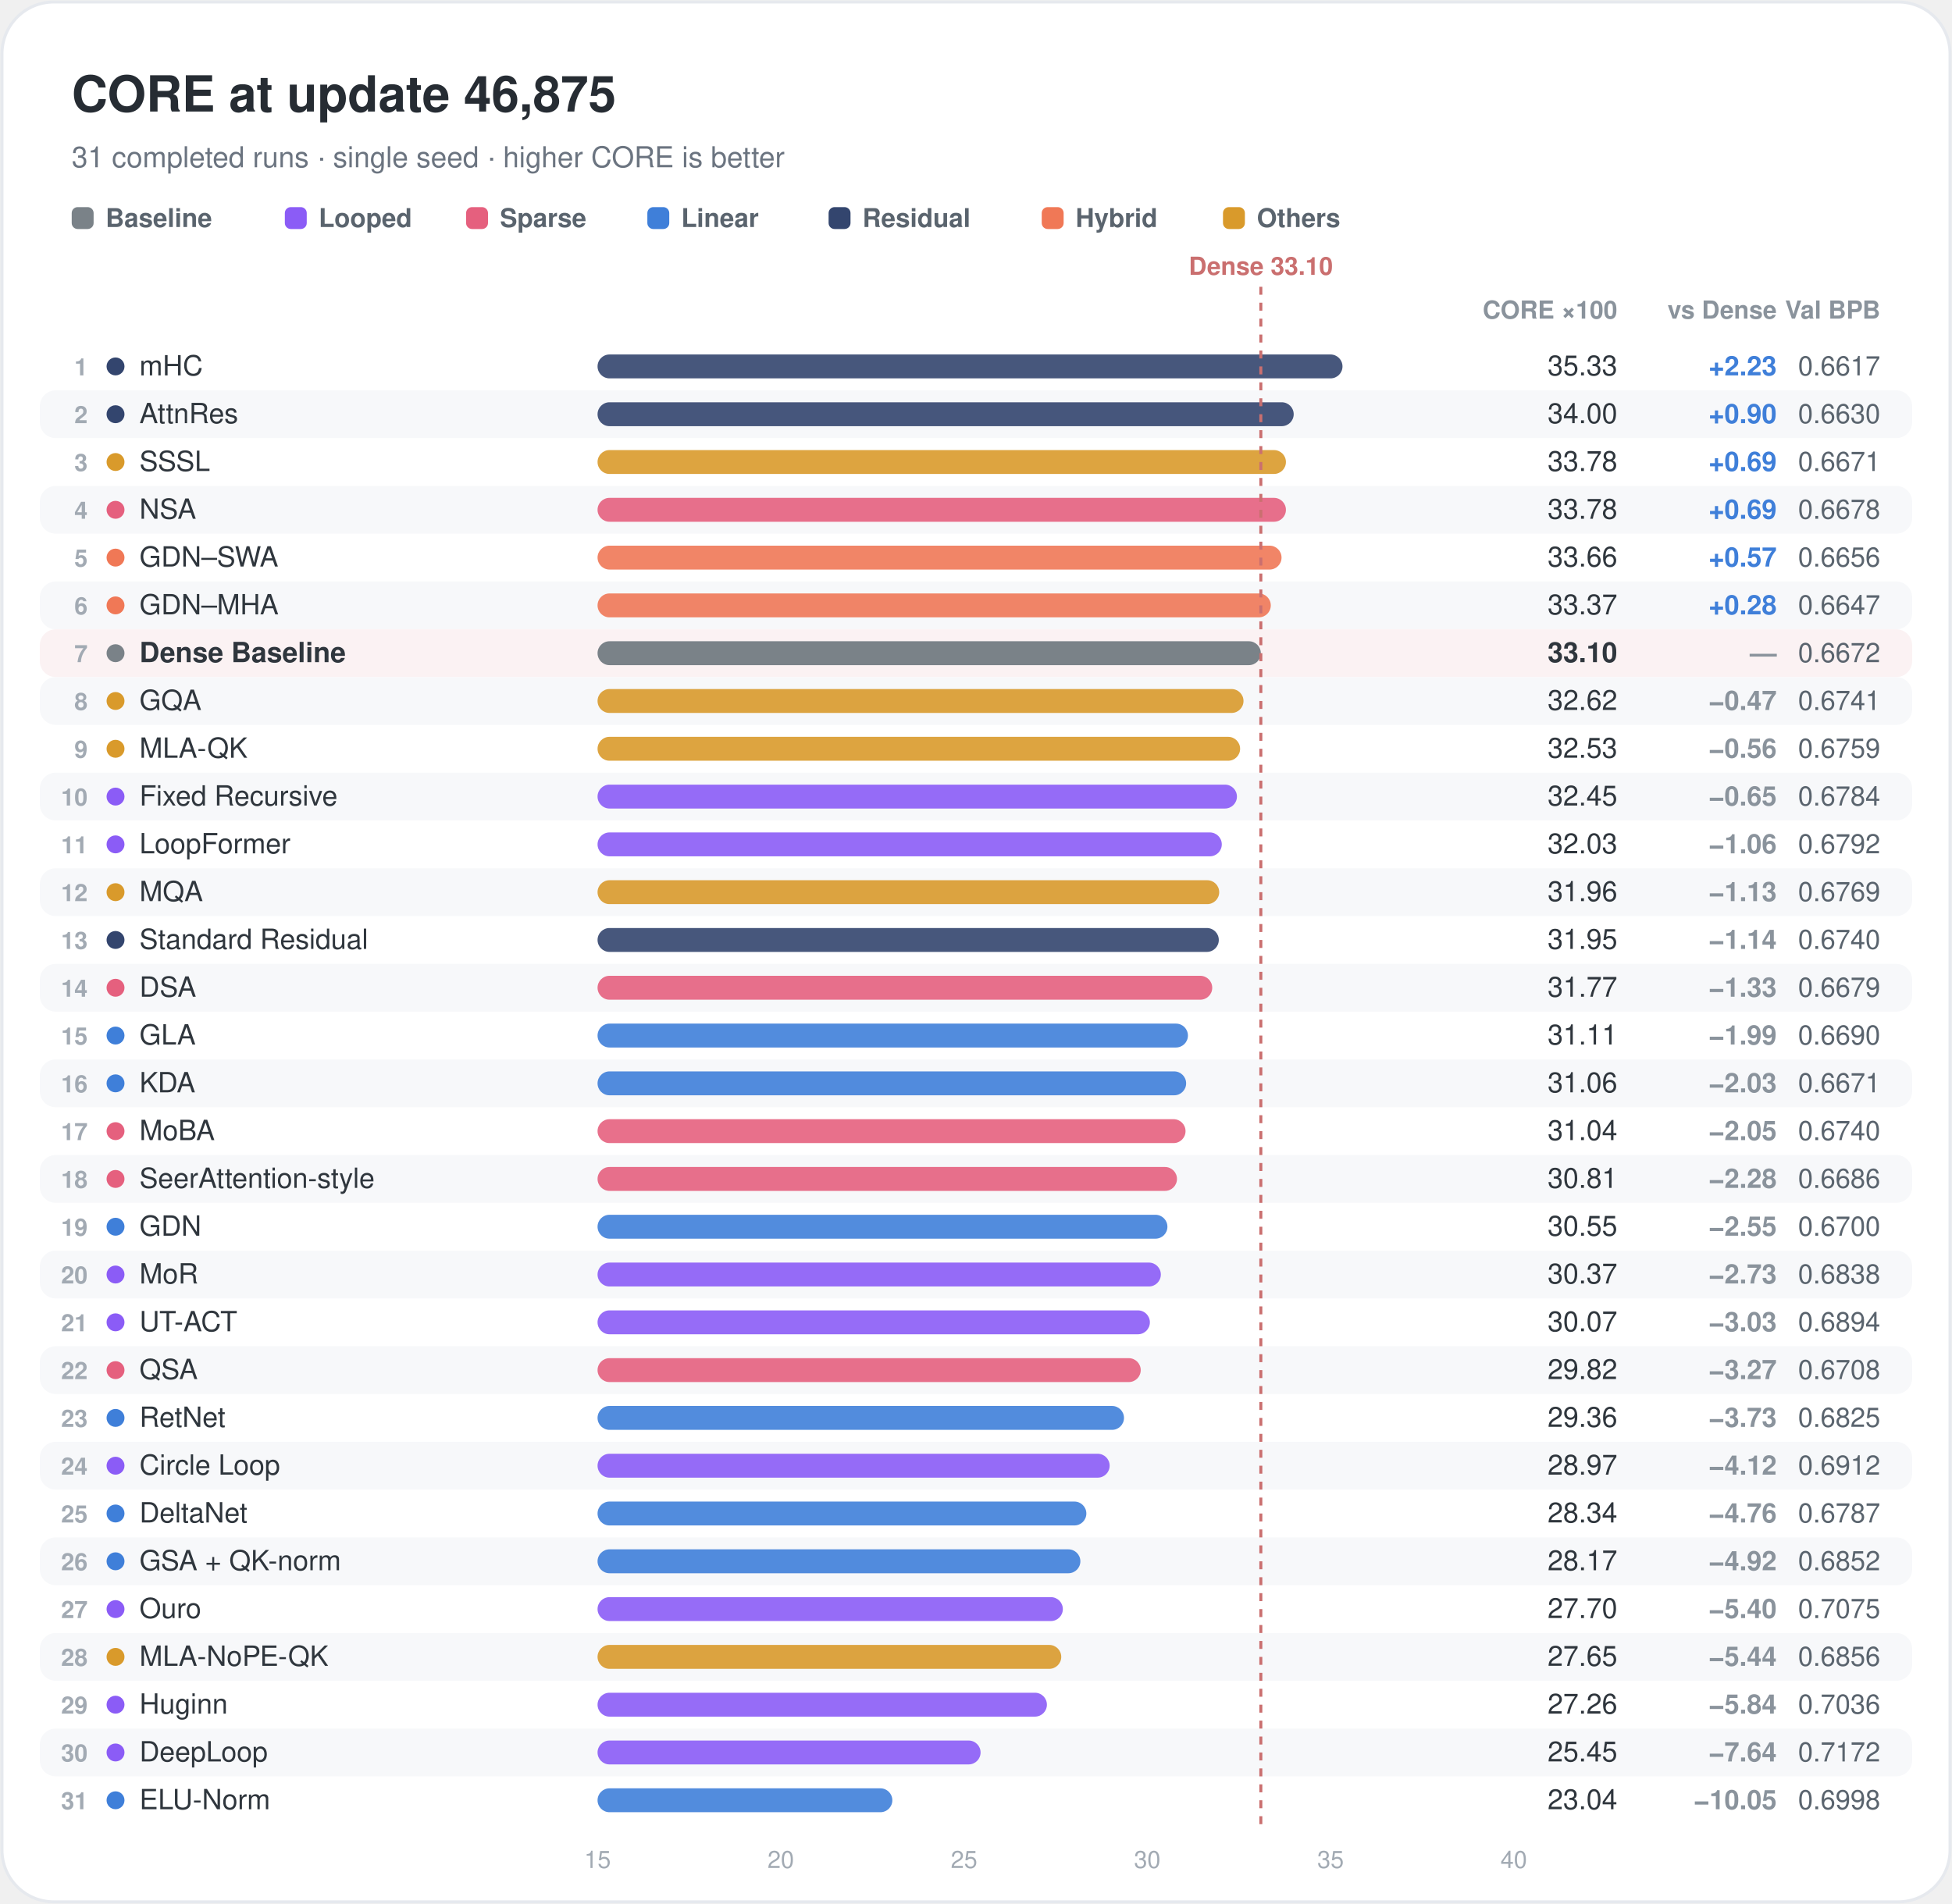
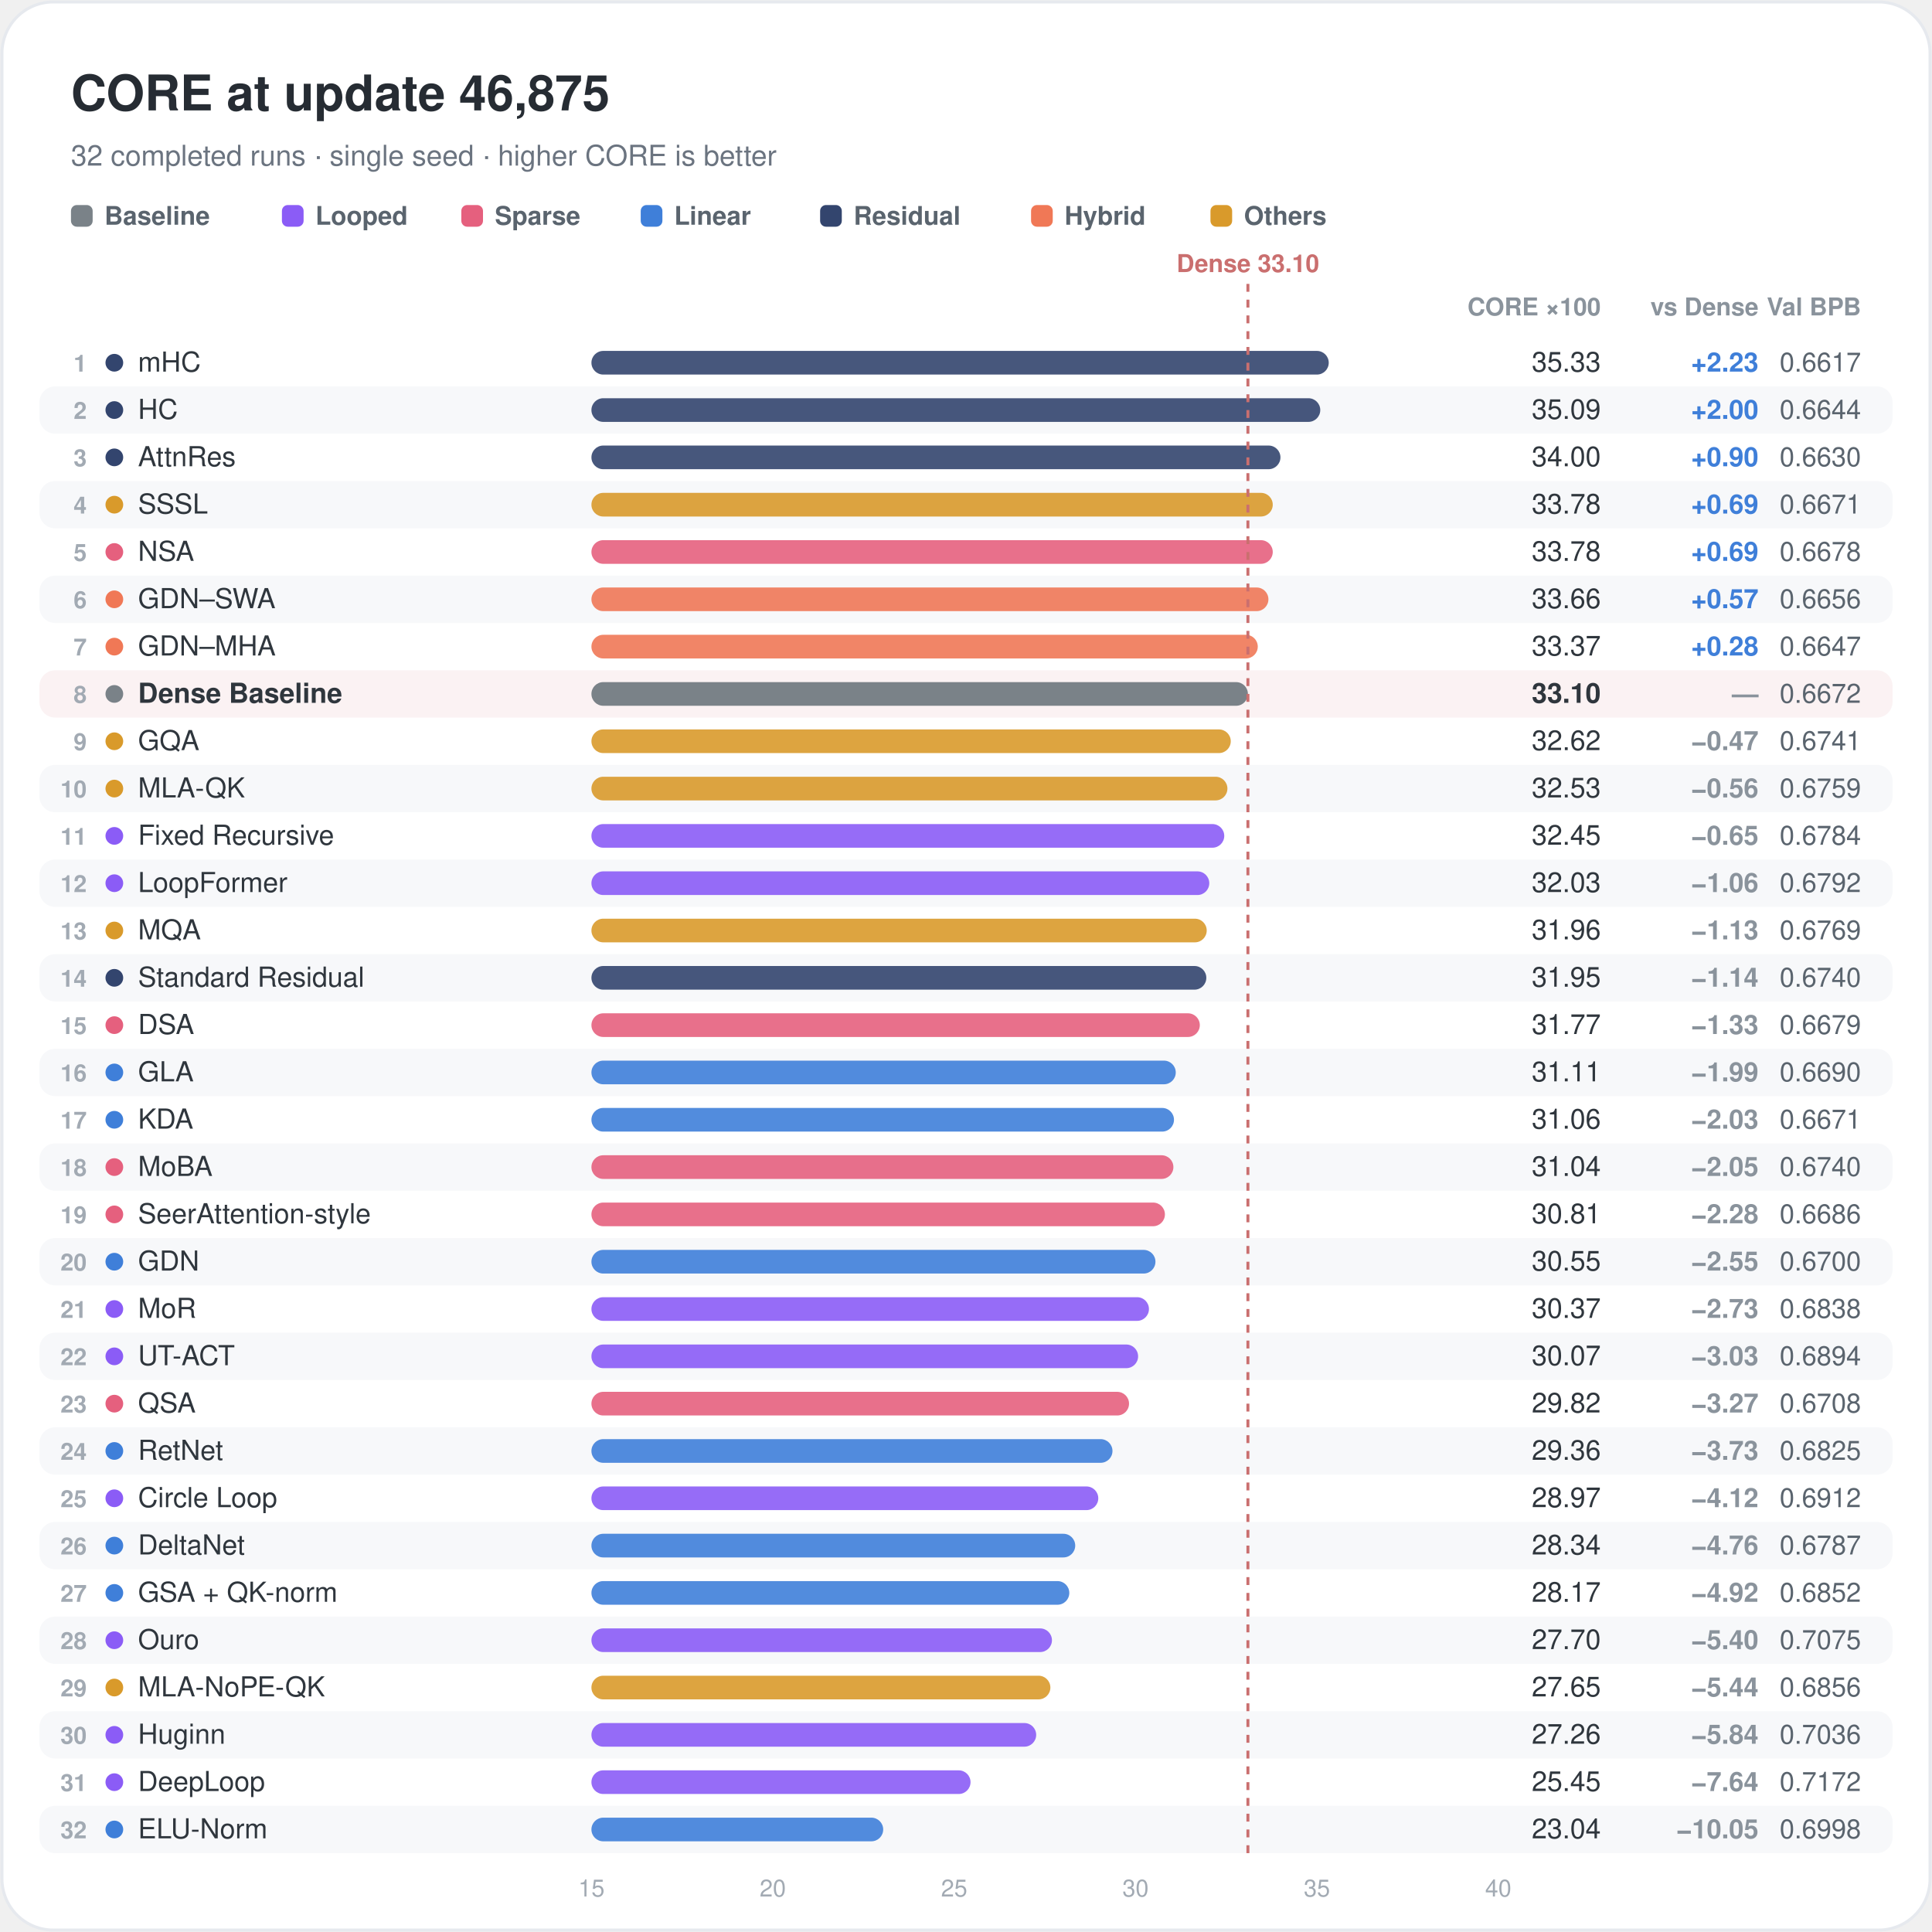
- <svg xmlns="http://www.w3.org/2000/svg" width="980" height="956" viewBox="0 0 980 956" font-family="'Avenir Next','Segoe UI',-apple-system,Helvetica,Arial,'PingFang SC','Microsoft YaHei',sans-serif">
-   <rect x="1" y="1" width="978" height="954" rx="26" fill="#FFFFFF" stroke="#E6E9EE" stroke-width="1.5" />
+ <svg xmlns="http://www.w3.org/2000/svg" width="980" height="980" viewBox="0 0 980 980" font-family="'Avenir Next','Segoe UI',-apple-system,Helvetica,Arial,'PingFang SC','Microsoft YaHei',sans-serif">
+   <rect x="1" y="1" width="978" height="978" rx="26" fill="#FFFFFF" stroke="#E6E9EE" stroke-width="1.5" />
  <text x="36" y="56" font-size="25" font-weight="700" fill="#262C33">CORE at update 46,875</text>
-   <text x="36" y="84" font-size="14.5" fill="#6B7480">31 completed runs · single seed · higher CORE is better</text>
+   <text x="36" y="84" font-size="14.5" fill="#6B7480">32 completed runs · single seed · higher CORE is better</text>
  <rect x="36" y="104" width="11" height="11" rx="3" fill="#7A8288" />
  <text x="53" y="114" font-size="13" font-weight="600" fill="#5A646E">Baseline</text>
  <rect x="143" y="104" width="11" height="11" rx="3" fill="#8B5CF6" />
  <text x="160" y="114" font-size="13" font-weight="600" fill="#5A646E">Looped</text>
  <rect x="234" y="104" width="11" height="11" rx="3" fill="#E5607E" />
  <text x="251" y="114" font-size="13" font-weight="600" fill="#5A646E">Sparse</text>
  <rect x="325" y="104" width="11" height="11" rx="3" fill="#3F7FD9" />
  <text x="342" y="114" font-size="13" font-weight="600" fill="#5A646E">Linear</text>
  <rect x="416" y="104" width="11" height="11" rx="3" fill="#33456E" />
  <text x="433" y="114" font-size="13" font-weight="600" fill="#5A646E">Residual</text>
  <rect x="523" y="104" width="11" height="11" rx="3" fill="#F07856" />
  <text x="540" y="114" font-size="13" font-weight="600" fill="#5A646E">Hybrid</text>
  <rect x="614" y="104" width="11" height="11" rx="3" fill="#D99A2B" />
  <text x="631" y="114" font-size="13" font-weight="600" fill="#5A646E">Others</text>
  <text x="812" y="160" font-size="12.5" font-weight="700" fill="#8A939C" text-anchor="end">CORE ×100</text>
  <text x="892" y="160" font-size="12.5" font-weight="700" fill="#8A939C" text-anchor="end">vs Dense</text>
  <text x="944" y="160" font-size="12.5" font-weight="700" fill="#8A939C" text-anchor="end">Val BPB</text>
  <text x="44" y="188.5" font-size="12" font-weight="600" fill="#A2AAB3" text-anchor="end">1</text>
  <circle cx="58" cy="184" r="4.5" fill="#33456E" />
  <text x="70" y="188.5" font-size="14" font-weight="500" fill="#2F363D">mHC</text>
  <rect x="300" y="178" width="374.0" height="12" rx="6" fill="#33456E" opacity="0.9" />
  <text x="812" y="188.5" font-size="14" font-weight="500" fill="#2F363D" text-anchor="end">35.33</text>
  <text x="892" y="188.5" font-size="13.5" font-weight="700" fill="#3F7FD9" text-anchor="end">+2.23</text>
  <text x="944" y="188.5" font-size="13.5" fill="#5A646E" text-anchor="end">0.6617</text>
  <rect x="20" y="196" width="940" height="24" rx="8" fill="#F7F8FA" />
  <text x="44" y="212.5" font-size="12" font-weight="600" fill="#A2AAB3" text-anchor="end">2</text>
  <circle cx="58" cy="208" r="4.5" fill="#33456E" />
-   <text x="70" y="212.5" font-size="14" font-weight="500" fill="#2F363D">AttnRes</text>
-   <rect x="300" y="202" width="349.5" height="12" rx="6" fill="#33456E" opacity="0.9" />
-   <text x="812" y="212.5" font-size="14" font-weight="500" fill="#2F363D" text-anchor="end">34.00</text>
-   <text x="892" y="212.5" font-size="13.5" font-weight="700" fill="#3F7FD9" text-anchor="end">+0.90</text>
-   <text x="944" y="212.5" font-size="13.5" fill="#5A646E" text-anchor="end">0.6630</text>
+   <text x="70" y="212.5" font-size="14" font-weight="500" fill="#2F363D">HC</text>
+   <rect x="300" y="202" width="369.7" height="12" rx="6" fill="#33456E" opacity="0.9" />
+   <text x="812" y="212.5" font-size="14" font-weight="500" fill="#2F363D" text-anchor="end">35.09</text>
+   <text x="892" y="212.5" font-size="13.5" font-weight="700" fill="#3F7FD9" text-anchor="end">+2.00</text>
+   <text x="944" y="212.5" font-size="13.5" fill="#5A646E" text-anchor="end">0.6644</text>
  <text x="44" y="236.5" font-size="12" font-weight="600" fill="#A2AAB3" text-anchor="end">3</text>
-   <circle cx="58" cy="232" r="4.5" fill="#D99A2B" />
-   <text x="70" y="236.5" font-size="14" font-weight="500" fill="#2F363D">SSSL</text>
-   <rect x="300" y="226" width="345.6" height="12" rx="6" fill="#D99A2B" opacity="0.9" />
-   <text x="812" y="236.5" font-size="14" font-weight="500" fill="#2F363D" text-anchor="end">33.78</text>
-   <text x="892" y="236.5" font-size="13.5" font-weight="700" fill="#3F7FD9" text-anchor="end">+0.69</text>
-   <text x="944" y="236.5" font-size="13.5" fill="#5A646E" text-anchor="end">0.6671</text>
+   <circle cx="58" cy="232" r="4.5" fill="#33456E" />
+   <text x="70" y="236.5" font-size="14" font-weight="500" fill="#2F363D">AttnRes</text>
+   <rect x="300" y="226" width="349.5" height="12" rx="6" fill="#33456E" opacity="0.9" />
+   <text x="812" y="236.5" font-size="14" font-weight="500" fill="#2F363D" text-anchor="end">34.00</text>
+   <text x="892" y="236.5" font-size="13.5" font-weight="700" fill="#3F7FD9" text-anchor="end">+0.90</text>
+   <text x="944" y="236.5" font-size="13.5" fill="#5A646E" text-anchor="end">0.6630</text>
  <rect x="20" y="244" width="940" height="24" rx="8" fill="#F7F8FA" />
  <text x="44" y="260.5" font-size="12" font-weight="600" fill="#A2AAB3" text-anchor="end">4</text>
-   <circle cx="58" cy="256" r="4.5" fill="#E5607E" />
-   <text x="70" y="260.5" font-size="14" font-weight="500" fill="#2F363D">NSA</text>
-   <rect x="300" y="250" width="345.6" height="12" rx="6" fill="#E5607E" opacity="0.9" />
+   <circle cx="58" cy="256" r="4.5" fill="#D99A2B" />
+   <text x="70" y="260.5" font-size="14" font-weight="500" fill="#2F363D">SSSL</text>
+   <rect x="300" y="250" width="345.6" height="12" rx="6" fill="#D99A2B" opacity="0.9" />
  <text x="812" y="260.5" font-size="14" font-weight="500" fill="#2F363D" text-anchor="end">33.78</text>
  <text x="892" y="260.5" font-size="13.5" font-weight="700" fill="#3F7FD9" text-anchor="end">+0.69</text>
-   <text x="944" y="260.5" font-size="13.5" fill="#5A646E" text-anchor="end">0.6678</text>
+   <text x="944" y="260.5" font-size="13.5" fill="#5A646E" text-anchor="end">0.6671</text>
  <text x="44" y="284.5" font-size="12" font-weight="600" fill="#A2AAB3" text-anchor="end">5</text>
-   <circle cx="58" cy="280" r="4.5" fill="#F07856" />
-   <text x="70" y="284.5" font-size="14" font-weight="500" fill="#2F363D">GDN–SWA</text>
-   <rect x="300" y="274" width="343.4" height="12" rx="6" fill="#F07856" opacity="0.9" />
-   <text x="812" y="284.5" font-size="14" font-weight="500" fill="#2F363D" text-anchor="end">33.66</text>
-   <text x="892" y="284.5" font-size="13.5" font-weight="700" fill="#3F7FD9" text-anchor="end">+0.57</text>
-   <text x="944" y="284.5" font-size="13.5" fill="#5A646E" text-anchor="end">0.6656</text>
+   <circle cx="58" cy="280" r="4.5" fill="#E5607E" />
+   <text x="70" y="284.5" font-size="14" font-weight="500" fill="#2F363D">NSA</text>
+   <rect x="300" y="274" width="345.6" height="12" rx="6" fill="#E5607E" opacity="0.9" />
+   <text x="812" y="284.5" font-size="14" font-weight="500" fill="#2F363D" text-anchor="end">33.78</text>
+   <text x="892" y="284.5" font-size="13.5" font-weight="700" fill="#3F7FD9" text-anchor="end">+0.69</text>
+   <text x="944" y="284.5" font-size="13.5" fill="#5A646E" text-anchor="end">0.6678</text>
  <rect x="20" y="292" width="940" height="24" rx="8" fill="#F7F8FA" />
  <text x="44" y="308.5" font-size="12" font-weight="600" fill="#A2AAB3" text-anchor="end">6</text>
  <circle cx="58" cy="304" r="4.5" fill="#F07856" />
-   <text x="70" y="308.5" font-size="14" font-weight="500" fill="#2F363D">GDN–MHA</text>
-   <rect x="300" y="298" width="338.0" height="12" rx="6" fill="#F07856" opacity="0.9" />
-   <text x="812" y="308.5" font-size="14" font-weight="500" fill="#2F363D" text-anchor="end">33.37</text>
-   <text x="892" y="308.5" font-size="13.5" font-weight="700" fill="#3F7FD9" text-anchor="end">+0.28</text>
-   <text x="944" y="308.5" font-size="13.5" fill="#5A646E" text-anchor="end">0.6647</text>
-   <rect x="20" y="316" width="940" height="24" rx="8" fill="#FBF2F3" />
+   <text x="70" y="308.5" font-size="14" font-weight="500" fill="#2F363D">GDN–SWA</text>
+   <rect x="300" y="298" width="343.4" height="12" rx="6" fill="#F07856" opacity="0.9" />
+   <text x="812" y="308.5" font-size="14" font-weight="500" fill="#2F363D" text-anchor="end">33.66</text>
+   <text x="892" y="308.5" font-size="13.5" font-weight="700" fill="#3F7FD9" text-anchor="end">+0.57</text>
+   <text x="944" y="308.5" font-size="13.5" fill="#5A646E" text-anchor="end">0.6656</text>
  <text x="44" y="332.5" font-size="12" font-weight="600" fill="#A2AAB3" text-anchor="end">7</text>
-   <circle cx="58" cy="328" r="4.5" fill="#7A8288" />
-   <text x="70" y="332.5" font-size="14" font-weight="700" fill="#2F363D">Dense Baseline</text>
-   <rect x="300" y="322" width="333.0" height="12" rx="6" fill="#7A8288" opacity="1" />
-   <text x="812" y="332.5" font-size="14" font-weight="700" fill="#2F363D" text-anchor="end">33.10</text>
-   <text x="892" y="332.5" font-size="13.5" font-weight="700" fill="#8A939C" text-anchor="end">—</text>
-   <text x="944" y="332.5" font-size="13.5" fill="#5A646E" text-anchor="end">0.6672</text>
-   <rect x="20" y="340" width="940" height="24" rx="8" fill="#F7F8FA" />
+   <circle cx="58" cy="328" r="4.5" fill="#F07856" />
+   <text x="70" y="332.5" font-size="14" font-weight="500" fill="#2F363D">GDN–MHA</text>
+   <rect x="300" y="322" width="338.0" height="12" rx="6" fill="#F07856" opacity="0.9" />
+   <text x="812" y="332.5" font-size="14" font-weight="500" fill="#2F363D" text-anchor="end">33.37</text>
+   <text x="892" y="332.5" font-size="13.5" font-weight="700" fill="#3F7FD9" text-anchor="end">+0.28</text>
+   <text x="944" y="332.5" font-size="13.5" fill="#5A646E" text-anchor="end">0.6647</text>
+   <rect x="20" y="340" width="940" height="24" rx="8" fill="#FBF2F3" />
  <text x="44" y="356.5" font-size="12" font-weight="600" fill="#A2AAB3" text-anchor="end">8</text>
-   <circle cx="58" cy="352" r="4.5" fill="#D99A2B" />
-   <text x="70" y="356.5" font-size="14" font-weight="500" fill="#2F363D">GQA</text>
-   <rect x="300" y="346" width="324.3" height="12" rx="6" fill="#D99A2B" opacity="0.9" />
-   <text x="812" y="356.5" font-size="14" font-weight="500" fill="#2F363D" text-anchor="end">32.62</text>
-   <text x="892" y="356.5" font-size="13.5" font-weight="700" fill="#8A939C" text-anchor="end">−0.47</text>
-   <text x="944" y="356.5" font-size="13.5" fill="#5A646E" text-anchor="end">0.6741</text>
+   <circle cx="58" cy="352" r="4.5" fill="#7A8288" />
+   <text x="70" y="356.5" font-size="14" font-weight="700" fill="#2F363D">Dense Baseline</text>
+   <rect x="300" y="346" width="333.0" height="12" rx="6" fill="#7A8288" opacity="1" />
+   <text x="812" y="356.5" font-size="14" font-weight="700" fill="#2F363D" text-anchor="end">33.10</text>
+   <text x="892" y="356.5" font-size="13.5" font-weight="700" fill="#8A939C" text-anchor="end">—</text>
+   <text x="944" y="356.5" font-size="13.5" fill="#5A646E" text-anchor="end">0.6672</text>
  <text x="44" y="380.5" font-size="12" font-weight="600" fill="#A2AAB3" text-anchor="end">9</text>
  <circle cx="58" cy="376" r="4.5" fill="#D99A2B" />
-   <text x="70" y="380.5" font-size="14" font-weight="500" fill="#2F363D">MLA-QK</text>
-   <rect x="300" y="370" width="322.6" height="12" rx="6" fill="#D99A2B" opacity="0.9" />
-   <text x="812" y="380.5" font-size="14" font-weight="500" fill="#2F363D" text-anchor="end">32.53</text>
-   <text x="892" y="380.5" font-size="13.5" font-weight="700" fill="#8A939C" text-anchor="end">−0.56</text>
-   <text x="944" y="380.5" font-size="13.5" fill="#5A646E" text-anchor="end">0.6759</text>
+   <text x="70" y="380.5" font-size="14" font-weight="500" fill="#2F363D">GQA</text>
+   <rect x="300" y="370" width="324.3" height="12" rx="6" fill="#D99A2B" opacity="0.9" />
+   <text x="812" y="380.5" font-size="14" font-weight="500" fill="#2F363D" text-anchor="end">32.62</text>
+   <text x="892" y="380.5" font-size="13.5" font-weight="700" fill="#8A939C" text-anchor="end">−0.47</text>
+   <text x="944" y="380.5" font-size="13.5" fill="#5A646E" text-anchor="end">0.6741</text>
  <rect x="20" y="388" width="940" height="24" rx="8" fill="#F7F8FA" />
  <text x="44" y="404.5" font-size="12" font-weight="600" fill="#A2AAB3" text-anchor="end">10</text>
-   <circle cx="58" cy="400" r="4.5" fill="#8B5CF6" />
-   <text x="70" y="404.5" font-size="14" font-weight="500" fill="#2F363D">Fixed Recursive</text>
-   <rect x="300" y="394" width="321.0" height="12" rx="6" fill="#8B5CF6" opacity="0.9" />
-   <text x="812" y="404.5" font-size="14" font-weight="500" fill="#2F363D" text-anchor="end">32.45</text>
-   <text x="892" y="404.5" font-size="13.5" font-weight="700" fill="#8A939C" text-anchor="end">−0.65</text>
-   <text x="944" y="404.5" font-size="13.5" fill="#5A646E" text-anchor="end">0.6784</text>
+   <circle cx="58" cy="400" r="4.5" fill="#D99A2B" />
+   <text x="70" y="404.5" font-size="14" font-weight="500" fill="#2F363D">MLA-QK</text>
+   <rect x="300" y="394" width="322.6" height="12" rx="6" fill="#D99A2B" opacity="0.9" />
+   <text x="812" y="404.5" font-size="14" font-weight="500" fill="#2F363D" text-anchor="end">32.53</text>
+   <text x="892" y="404.5" font-size="13.5" font-weight="700" fill="#8A939C" text-anchor="end">−0.56</text>
+   <text x="944" y="404.5" font-size="13.5" fill="#5A646E" text-anchor="end">0.6759</text>
  <text x="44" y="428.5" font-size="12" font-weight="600" fill="#A2AAB3" text-anchor="end">11</text>
  <circle cx="58" cy="424" r="4.5" fill="#8B5CF6" />
-   <text x="70" y="428.5" font-size="14" font-weight="500" fill="#2F363D">LoopFormer</text>
-   <rect x="300" y="418" width="313.4" height="12" rx="6" fill="#8B5CF6" opacity="0.9" />
-   <text x="812" y="428.5" font-size="14" font-weight="500" fill="#2F363D" text-anchor="end">32.03</text>
-   <text x="892" y="428.5" font-size="13.5" font-weight="700" fill="#8A939C" text-anchor="end">−1.06</text>
-   <text x="944" y="428.5" font-size="13.5" fill="#5A646E" text-anchor="end">0.6792</text>
+   <text x="70" y="428.5" font-size="14" font-weight="500" fill="#2F363D">Fixed Recursive</text>
+   <rect x="300" y="418" width="321.0" height="12" rx="6" fill="#8B5CF6" opacity="0.9" />
+   <text x="812" y="428.5" font-size="14" font-weight="500" fill="#2F363D" text-anchor="end">32.45</text>
+   <text x="892" y="428.5" font-size="13.5" font-weight="700" fill="#8A939C" text-anchor="end">−0.65</text>
+   <text x="944" y="428.5" font-size="13.5" fill="#5A646E" text-anchor="end">0.6784</text>
  <rect x="20" y="436" width="940" height="24" rx="8" fill="#F7F8FA" />
  <text x="44" y="452.5" font-size="12" font-weight="600" fill="#A2AAB3" text-anchor="end">12</text>
-   <circle cx="58" cy="448" r="4.5" fill="#D99A2B" />
-   <text x="70" y="452.5" font-size="14" font-weight="500" fill="#2F363D">MQA</text>
-   <rect x="300" y="442" width="312.1" height="12" rx="6" fill="#D99A2B" opacity="0.9" />
-   <text x="812" y="452.5" font-size="14" font-weight="500" fill="#2F363D" text-anchor="end">31.96</text>
-   <text x="892" y="452.5" font-size="13.5" font-weight="700" fill="#8A939C" text-anchor="end">−1.13</text>
-   <text x="944" y="452.5" font-size="13.5" fill="#5A646E" text-anchor="end">0.6769</text>
+   <circle cx="58" cy="448" r="4.5" fill="#8B5CF6" />
+   <text x="70" y="452.5" font-size="14" font-weight="500" fill="#2F363D">LoopFormer</text>
+   <rect x="300" y="442" width="313.4" height="12" rx="6" fill="#8B5CF6" opacity="0.9" />
+   <text x="812" y="452.5" font-size="14" font-weight="500" fill="#2F363D" text-anchor="end">32.03</text>
+   <text x="892" y="452.5" font-size="13.5" font-weight="700" fill="#8A939C" text-anchor="end">−1.06</text>
+   <text x="944" y="452.5" font-size="13.5" fill="#5A646E" text-anchor="end">0.6792</text>
  <text x="44" y="476.5" font-size="12" font-weight="600" fill="#A2AAB3" text-anchor="end">13</text>
-   <circle cx="58" cy="472" r="4.5" fill="#33456E" />
-   <text x="70" y="476.5" font-size="14" font-weight="500" fill="#2F363D">Standard Residual</text>
-   <rect x="300" y="466" width="311.9" height="12" rx="6" fill="#33456E" opacity="0.9" />
-   <text x="812" y="476.5" font-size="14" font-weight="500" fill="#2F363D" text-anchor="end">31.95</text>
-   <text x="892" y="476.5" font-size="13.5" font-weight="700" fill="#8A939C" text-anchor="end">−1.14</text>
-   <text x="944" y="476.5" font-size="13.5" fill="#5A646E" text-anchor="end">0.6740</text>
+   <circle cx="58" cy="472" r="4.5" fill="#D99A2B" />
+   <text x="70" y="476.5" font-size="14" font-weight="500" fill="#2F363D">MQA</text>
+   <rect x="300" y="466" width="312.1" height="12" rx="6" fill="#D99A2B" opacity="0.9" />
+   <text x="812" y="476.5" font-size="14" font-weight="500" fill="#2F363D" text-anchor="end">31.96</text>
+   <text x="892" y="476.5" font-size="13.5" font-weight="700" fill="#8A939C" text-anchor="end">−1.13</text>
+   <text x="944" y="476.5" font-size="13.5" fill="#5A646E" text-anchor="end">0.6769</text>
  <rect x="20" y="484" width="940" height="24" rx="8" fill="#F7F8FA" />
  <text x="44" y="500.5" font-size="12" font-weight="600" fill="#A2AAB3" text-anchor="end">14</text>
-   <circle cx="58" cy="496" r="4.5" fill="#E5607E" />
-   <text x="70" y="500.5" font-size="14" font-weight="500" fill="#2F363D">DSA</text>
-   <rect x="300" y="490" width="308.6" height="12" rx="6" fill="#E5607E" opacity="0.9" />
-   <text x="812" y="500.5" font-size="14" font-weight="500" fill="#2F363D" text-anchor="end">31.77</text>
-   <text x="892" y="500.5" font-size="13.5" font-weight="700" fill="#8A939C" text-anchor="end">−1.33</text>
-   <text x="944" y="500.5" font-size="13.5" fill="#5A646E" text-anchor="end">0.6679</text>
+   <circle cx="58" cy="496" r="4.5" fill="#33456E" />
+   <text x="70" y="500.5" font-size="14" font-weight="500" fill="#2F363D">Standard Residual</text>
+   <rect x="300" y="490" width="311.9" height="12" rx="6" fill="#33456E" opacity="0.9" />
+   <text x="812" y="500.5" font-size="14" font-weight="500" fill="#2F363D" text-anchor="end">31.95</text>
+   <text x="892" y="500.5" font-size="13.5" font-weight="700" fill="#8A939C" text-anchor="end">−1.14</text>
+   <text x="944" y="500.5" font-size="13.5" fill="#5A646E" text-anchor="end">0.6740</text>
  <text x="44" y="524.5" font-size="12" font-weight="600" fill="#A2AAB3" text-anchor="end">15</text>
-   <circle cx="58" cy="520" r="4.5" fill="#3F7FD9" />
-   <text x="70" y="524.5" font-size="14" font-weight="500" fill="#2F363D">GLA</text>
-   <rect x="300" y="514" width="296.4" height="12" rx="6" fill="#3F7FD9" opacity="0.9" />
-   <text x="812" y="524.5" font-size="14" font-weight="500" fill="#2F363D" text-anchor="end">31.11</text>
-   <text x="892" y="524.5" font-size="13.5" font-weight="700" fill="#8A939C" text-anchor="end">−1.99</text>
-   <text x="944" y="524.5" font-size="13.5" fill="#5A646E" text-anchor="end">0.6690</text>
+   <circle cx="58" cy="520" r="4.5" fill="#E5607E" />
+   <text x="70" y="524.5" font-size="14" font-weight="500" fill="#2F363D">DSA</text>
+   <rect x="300" y="514" width="308.6" height="12" rx="6" fill="#E5607E" opacity="0.9" />
+   <text x="812" y="524.5" font-size="14" font-weight="500" fill="#2F363D" text-anchor="end">31.77</text>
+   <text x="892" y="524.5" font-size="13.5" font-weight="700" fill="#8A939C" text-anchor="end">−1.33</text>
+   <text x="944" y="524.5" font-size="13.5" fill="#5A646E" text-anchor="end">0.6679</text>
  <rect x="20" y="532" width="940" height="24" rx="8" fill="#F7F8FA" />
  <text x="44" y="548.5" font-size="12" font-weight="600" fill="#A2AAB3" text-anchor="end">16</text>
  <circle cx="58" cy="544" r="4.5" fill="#3F7FD9" />
-   <text x="70" y="548.5" font-size="14" font-weight="500" fill="#2F363D">KDA</text>
-   <rect x="300" y="538" width="295.5" height="12" rx="6" fill="#3F7FD9" opacity="0.9" />
-   <text x="812" y="548.5" font-size="14" font-weight="500" fill="#2F363D" text-anchor="end">31.06</text>
-   <text x="892" y="548.5" font-size="13.5" font-weight="700" fill="#8A939C" text-anchor="end">−2.03</text>
-   <text x="944" y="548.5" font-size="13.5" fill="#5A646E" text-anchor="end">0.6671</text>
+   <text x="70" y="548.5" font-size="14" font-weight="500" fill="#2F363D">GLA</text>
+   <rect x="300" y="538" width="296.4" height="12" rx="6" fill="#3F7FD9" opacity="0.9" />
+   <text x="812" y="548.5" font-size="14" font-weight="500" fill="#2F363D" text-anchor="end">31.11</text>
+   <text x="892" y="548.5" font-size="13.5" font-weight="700" fill="#8A939C" text-anchor="end">−1.99</text>
+   <text x="944" y="548.5" font-size="13.5" fill="#5A646E" text-anchor="end">0.6690</text>
  <text x="44" y="572.5" font-size="12" font-weight="600" fill="#A2AAB3" text-anchor="end">17</text>
-   <circle cx="58" cy="568" r="4.5" fill="#E5607E" />
-   <text x="70" y="572.5" font-size="14" font-weight="500" fill="#2F363D">MoBA</text>
-   <rect x="300" y="562" width="295.2" height="12" rx="6" fill="#E5607E" opacity="0.9" />
-   <text x="812" y="572.5" font-size="14" font-weight="500" fill="#2F363D" text-anchor="end">31.04</text>
-   <text x="892" y="572.5" font-size="13.5" font-weight="700" fill="#8A939C" text-anchor="end">−2.05</text>
-   <text x="944" y="572.5" font-size="13.5" fill="#5A646E" text-anchor="end">0.6740</text>
+   <circle cx="58" cy="568" r="4.5" fill="#3F7FD9" />
+   <text x="70" y="572.5" font-size="14" font-weight="500" fill="#2F363D">KDA</text>
+   <rect x="300" y="562" width="295.5" height="12" rx="6" fill="#3F7FD9" opacity="0.9" />
+   <text x="812" y="572.5" font-size="14" font-weight="500" fill="#2F363D" text-anchor="end">31.06</text>
+   <text x="892" y="572.5" font-size="13.5" font-weight="700" fill="#8A939C" text-anchor="end">−2.03</text>
+   <text x="944" y="572.5" font-size="13.5" fill="#5A646E" text-anchor="end">0.6671</text>
  <rect x="20" y="580" width="940" height="24" rx="8" fill="#F7F8FA" />
  <text x="44" y="596.5" font-size="12" font-weight="600" fill="#A2AAB3" text-anchor="end">18</text>
  <circle cx="58" cy="592" r="4.5" fill="#E5607E" />
-   <text x="70" y="596.5" font-size="14" font-weight="500" fill="#2F363D">SeerAttention-style</text>
-   <rect x="300" y="586" width="290.9" height="12" rx="6" fill="#E5607E" opacity="0.9" />
-   <text x="812" y="596.5" font-size="14" font-weight="500" fill="#2F363D" text-anchor="end">30.81</text>
-   <text x="892" y="596.5" font-size="13.5" font-weight="700" fill="#8A939C" text-anchor="end">−2.28</text>
-   <text x="944" y="596.5" font-size="13.5" fill="#5A646E" text-anchor="end">0.6686</text>
+   <text x="70" y="596.5" font-size="14" font-weight="500" fill="#2F363D">MoBA</text>
+   <rect x="300" y="586" width="295.2" height="12" rx="6" fill="#E5607E" opacity="0.9" />
+   <text x="812" y="596.5" font-size="14" font-weight="500" fill="#2F363D" text-anchor="end">31.04</text>
+   <text x="892" y="596.5" font-size="13.5" font-weight="700" fill="#8A939C" text-anchor="end">−2.05</text>
+   <text x="944" y="596.5" font-size="13.5" fill="#5A646E" text-anchor="end">0.6740</text>
  <text x="44" y="620.5" font-size="12" font-weight="600" fill="#A2AAB3" text-anchor="end">19</text>
-   <circle cx="58" cy="616" r="4.5" fill="#3F7FD9" />
-   <text x="70" y="620.5" font-size="14" font-weight="500" fill="#2F363D">GDN</text>
-   <rect x="300" y="610" width="286.1" height="12" rx="6" fill="#3F7FD9" opacity="0.9" />
-   <text x="812" y="620.5" font-size="14" font-weight="500" fill="#2F363D" text-anchor="end">30.55</text>
-   <text x="892" y="620.5" font-size="13.5" font-weight="700" fill="#8A939C" text-anchor="end">−2.55</text>
-   <text x="944" y="620.5" font-size="13.5" fill="#5A646E" text-anchor="end">0.6700</text>
+   <circle cx="58" cy="616" r="4.5" fill="#E5607E" />
+   <text x="70" y="620.5" font-size="14" font-weight="500" fill="#2F363D">SeerAttention-style</text>
+   <rect x="300" y="610" width="290.9" height="12" rx="6" fill="#E5607E" opacity="0.9" />
+   <text x="812" y="620.5" font-size="14" font-weight="500" fill="#2F363D" text-anchor="end">30.81</text>
+   <text x="892" y="620.5" font-size="13.5" font-weight="700" fill="#8A939C" text-anchor="end">−2.28</text>
+   <text x="944" y="620.5" font-size="13.5" fill="#5A646E" text-anchor="end">0.6686</text>
  <rect x="20" y="628" width="940" height="24" rx="8" fill="#F7F8FA" />
  <text x="44" y="644.5" font-size="12" font-weight="600" fill="#A2AAB3" text-anchor="end">20</text>
-   <circle cx="58" cy="640" r="4.5" fill="#8B5CF6" />
-   <text x="70" y="644.5" font-size="14" font-weight="500" fill="#2F363D">MoR</text>
-   <rect x="300" y="634" width="282.8" height="12" rx="6" fill="#8B5CF6" opacity="0.9" />
-   <text x="812" y="644.5" font-size="14" font-weight="500" fill="#2F363D" text-anchor="end">30.37</text>
-   <text x="892" y="644.5" font-size="13.5" font-weight="700" fill="#8A939C" text-anchor="end">−2.73</text>
-   <text x="944" y="644.5" font-size="13.5" fill="#5A646E" text-anchor="end">0.6838</text>
+   <circle cx="58" cy="640" r="4.5" fill="#3F7FD9" />
+   <text x="70" y="644.5" font-size="14" font-weight="500" fill="#2F363D">GDN</text>
+   <rect x="300" y="634" width="286.1" height="12" rx="6" fill="#3F7FD9" opacity="0.9" />
+   <text x="812" y="644.5" font-size="14" font-weight="500" fill="#2F363D" text-anchor="end">30.55</text>
+   <text x="892" y="644.5" font-size="13.5" font-weight="700" fill="#8A939C" text-anchor="end">−2.55</text>
+   <text x="944" y="644.5" font-size="13.5" fill="#5A646E" text-anchor="end">0.6700</text>
  <text x="44" y="668.5" font-size="12" font-weight="600" fill="#A2AAB3" text-anchor="end">21</text>
  <circle cx="58" cy="664" r="4.5" fill="#8B5CF6" />
-   <text x="70" y="668.5" font-size="14" font-weight="500" fill="#2F363D">UT-ACT</text>
-   <rect x="300" y="658" width="277.3" height="12" rx="6" fill="#8B5CF6" opacity="0.9" />
-   <text x="812" y="668.5" font-size="14" font-weight="500" fill="#2F363D" text-anchor="end">30.07</text>
-   <text x="892" y="668.5" font-size="13.5" font-weight="700" fill="#8A939C" text-anchor="end">−3.03</text>
-   <text x="944" y="668.5" font-size="13.5" fill="#5A646E" text-anchor="end">0.6894</text>
+   <text x="70" y="668.5" font-size="14" font-weight="500" fill="#2F363D">MoR</text>
+   <rect x="300" y="658" width="282.8" height="12" rx="6" fill="#8B5CF6" opacity="0.9" />
+   <text x="812" y="668.5" font-size="14" font-weight="500" fill="#2F363D" text-anchor="end">30.37</text>
+   <text x="892" y="668.5" font-size="13.5" font-weight="700" fill="#8A939C" text-anchor="end">−2.73</text>
+   <text x="944" y="668.5" font-size="13.5" fill="#5A646E" text-anchor="end">0.6838</text>
  <rect x="20" y="676" width="940" height="24" rx="8" fill="#F7F8FA" />
  <text x="44" y="692.5" font-size="12" font-weight="600" fill="#A2AAB3" text-anchor="end">22</text>
-   <circle cx="58" cy="688" r="4.5" fill="#E5607E" />
-   <text x="70" y="692.5" font-size="14" font-weight="500" fill="#2F363D">QSA</text>
-   <rect x="300" y="682" width="272.7" height="12" rx="6" fill="#E5607E" opacity="0.9" />
-   <text x="812" y="692.5" font-size="14" font-weight="500" fill="#2F363D" text-anchor="end">29.82</text>
-   <text x="892" y="692.5" font-size="13.5" font-weight="700" fill="#8A939C" text-anchor="end">−3.27</text>
-   <text x="944" y="692.5" font-size="13.5" fill="#5A646E" text-anchor="end">0.6708</text>
+   <circle cx="58" cy="688" r="4.5" fill="#8B5CF6" />
+   <text x="70" y="692.5" font-size="14" font-weight="500" fill="#2F363D">UT-ACT</text>
+   <rect x="300" y="682" width="277.3" height="12" rx="6" fill="#8B5CF6" opacity="0.9" />
+   <text x="812" y="692.5" font-size="14" font-weight="500" fill="#2F363D" text-anchor="end">30.07</text>
+   <text x="892" y="692.5" font-size="13.5" font-weight="700" fill="#8A939C" text-anchor="end">−3.03</text>
+   <text x="944" y="692.5" font-size="13.5" fill="#5A646E" text-anchor="end">0.6894</text>
  <text x="44" y="716.5" font-size="12" font-weight="600" fill="#A2AAB3" text-anchor="end">23</text>
-   <circle cx="58" cy="712" r="4.5" fill="#3F7FD9" />
-   <text x="70" y="716.5" font-size="14" font-weight="500" fill="#2F363D">RetNet</text>
-   <rect x="300" y="706" width="264.3" height="12" rx="6" fill="#3F7FD9" opacity="0.9" />
-   <text x="812" y="716.5" font-size="14" font-weight="500" fill="#2F363D" text-anchor="end">29.36</text>
-   <text x="892" y="716.5" font-size="13.5" font-weight="700" fill="#8A939C" text-anchor="end">−3.73</text>
-   <text x="944" y="716.5" font-size="13.5" fill="#5A646E" text-anchor="end">0.6825</text>
+   <circle cx="58" cy="712" r="4.5" fill="#E5607E" />
+   <text x="70" y="716.5" font-size="14" font-weight="500" fill="#2F363D">QSA</text>
+   <rect x="300" y="706" width="272.7" height="12" rx="6" fill="#E5607E" opacity="0.9" />
+   <text x="812" y="716.5" font-size="14" font-weight="500" fill="#2F363D" text-anchor="end">29.82</text>
+   <text x="892" y="716.5" font-size="13.5" font-weight="700" fill="#8A939C" text-anchor="end">−3.27</text>
+   <text x="944" y="716.5" font-size="13.5" fill="#5A646E" text-anchor="end">0.6708</text>
  <rect x="20" y="724" width="940" height="24" rx="8" fill="#F7F8FA" />
  <text x="44" y="740.5" font-size="12" font-weight="600" fill="#A2AAB3" text-anchor="end">24</text>
-   <circle cx="58" cy="736" r="4.5" fill="#8B5CF6" />
-   <text x="70" y="740.5" font-size="14" font-weight="500" fill="#2F363D">Circle Loop</text>
-   <rect x="300" y="730" width="257.1" height="12" rx="6" fill="#8B5CF6" opacity="0.9" />
-   <text x="812" y="740.5" font-size="14" font-weight="500" fill="#2F363D" text-anchor="end">28.97</text>
-   <text x="892" y="740.5" font-size="13.5" font-weight="700" fill="#8A939C" text-anchor="end">−4.12</text>
-   <text x="944" y="740.5" font-size="13.5" fill="#5A646E" text-anchor="end">0.6912</text>
+   <circle cx="58" cy="736" r="4.5" fill="#3F7FD9" />
+   <text x="70" y="740.5" font-size="14" font-weight="500" fill="#2F363D">RetNet</text>
+   <rect x="300" y="730" width="264.3" height="12" rx="6" fill="#3F7FD9" opacity="0.9" />
+   <text x="812" y="740.5" font-size="14" font-weight="500" fill="#2F363D" text-anchor="end">29.36</text>
+   <text x="892" y="740.5" font-size="13.5" font-weight="700" fill="#8A939C" text-anchor="end">−3.73</text>
+   <text x="944" y="740.5" font-size="13.5" fill="#5A646E" text-anchor="end">0.6825</text>
  <text x="44" y="764.5" font-size="12" font-weight="600" fill="#A2AAB3" text-anchor="end">25</text>
-   <circle cx="58" cy="760" r="4.5" fill="#3F7FD9" />
-   <text x="70" y="764.5" font-size="14" font-weight="500" fill="#2F363D">DeltaNet</text>
-   <rect x="300" y="754" width="245.4" height="12" rx="6" fill="#3F7FD9" opacity="0.9" />
-   <text x="812" y="764.5" font-size="14" font-weight="500" fill="#2F363D" text-anchor="end">28.34</text>
-   <text x="892" y="764.5" font-size="13.5" font-weight="700" fill="#8A939C" text-anchor="end">−4.76</text>
-   <text x="944" y="764.5" font-size="13.5" fill="#5A646E" text-anchor="end">0.6787</text>
+   <circle cx="58" cy="760" r="4.5" fill="#8B5CF6" />
+   <text x="70" y="764.5" font-size="14" font-weight="500" fill="#2F363D">Circle Loop</text>
+   <rect x="300" y="754" width="257.1" height="12" rx="6" fill="#8B5CF6" opacity="0.9" />
+   <text x="812" y="764.5" font-size="14" font-weight="500" fill="#2F363D" text-anchor="end">28.97</text>
+   <text x="892" y="764.5" font-size="13.5" font-weight="700" fill="#8A939C" text-anchor="end">−4.12</text>
+   <text x="944" y="764.5" font-size="13.5" fill="#5A646E" text-anchor="end">0.6912</text>
  <rect x="20" y="772" width="940" height="24" rx="8" fill="#F7F8FA" />
  <text x="44" y="788.5" font-size="12" font-weight="600" fill="#A2AAB3" text-anchor="end">26</text>
  <circle cx="58" cy="784" r="4.5" fill="#3F7FD9" />
-   <text x="70" y="788.5" font-size="14" font-weight="500" fill="#2F363D">GSA + QK-norm</text>
-   <rect x="300" y="778" width="242.4" height="12" rx="6" fill="#3F7FD9" opacity="0.9" />
-   <text x="812" y="788.5" font-size="14" font-weight="500" fill="#2F363D" text-anchor="end">28.17</text>
-   <text x="892" y="788.5" font-size="13.5" font-weight="700" fill="#8A939C" text-anchor="end">−4.92</text>
-   <text x="944" y="788.5" font-size="13.5" fill="#5A646E" text-anchor="end">0.6852</text>
+   <text x="70" y="788.5" font-size="14" font-weight="500" fill="#2F363D">DeltaNet</text>
+   <rect x="300" y="778" width="245.4" height="12" rx="6" fill="#3F7FD9" opacity="0.9" />
+   <text x="812" y="788.5" font-size="14" font-weight="500" fill="#2F363D" text-anchor="end">28.34</text>
+   <text x="892" y="788.5" font-size="13.5" font-weight="700" fill="#8A939C" text-anchor="end">−4.76</text>
+   <text x="944" y="788.5" font-size="13.5" fill="#5A646E" text-anchor="end">0.6787</text>
  <text x="44" y="812.5" font-size="12" font-weight="600" fill="#A2AAB3" text-anchor="end">27</text>
-   <circle cx="58" cy="808" r="4.5" fill="#8B5CF6" />
-   <text x="70" y="812.5" font-size="14" font-weight="500" fill="#2F363D">Ouro</text>
-   <rect x="300" y="802" width="233.6" height="12" rx="6" fill="#8B5CF6" opacity="0.9" />
-   <text x="812" y="812.5" font-size="14" font-weight="500" fill="#2F363D" text-anchor="end">27.70</text>
-   <text x="892" y="812.5" font-size="13.5" font-weight="700" fill="#8A939C" text-anchor="end">−5.40</text>
-   <text x="944" y="812.5" font-size="13.5" fill="#5A646E" text-anchor="end">0.7075</text>
+   <circle cx="58" cy="808" r="4.5" fill="#3F7FD9" />
+   <text x="70" y="812.5" font-size="14" font-weight="500" fill="#2F363D">GSA + QK-norm</text>
+   <rect x="300" y="802" width="242.4" height="12" rx="6" fill="#3F7FD9" opacity="0.9" />
+   <text x="812" y="812.5" font-size="14" font-weight="500" fill="#2F363D" text-anchor="end">28.17</text>
+   <text x="892" y="812.5" font-size="13.5" font-weight="700" fill="#8A939C" text-anchor="end">−4.92</text>
+   <text x="944" y="812.5" font-size="13.5" fill="#5A646E" text-anchor="end">0.6852</text>
  <rect x="20" y="820" width="940" height="24" rx="8" fill="#F7F8FA" />
  <text x="44" y="836.5" font-size="12" font-weight="600" fill="#A2AAB3" text-anchor="end">28</text>
-   <circle cx="58" cy="832" r="4.5" fill="#D99A2B" />
-   <text x="70" y="836.5" font-size="14" font-weight="500" fill="#2F363D">MLA-NoPE-QK</text>
-   <rect x="300" y="826" width="232.8" height="12" rx="6" fill="#D99A2B" opacity="0.9" />
-   <text x="812" y="836.5" font-size="14" font-weight="500" fill="#2F363D" text-anchor="end">27.65</text>
-   <text x="892" y="836.5" font-size="13.5" font-weight="700" fill="#8A939C" text-anchor="end">−5.44</text>
-   <text x="944" y="836.5" font-size="13.5" fill="#5A646E" text-anchor="end">0.6856</text>
+   <circle cx="58" cy="832" r="4.5" fill="#8B5CF6" />
+   <text x="70" y="836.5" font-size="14" font-weight="500" fill="#2F363D">Ouro</text>
+   <rect x="300" y="826" width="233.6" height="12" rx="6" fill="#8B5CF6" opacity="0.9" />
+   <text x="812" y="836.5" font-size="14" font-weight="500" fill="#2F363D" text-anchor="end">27.70</text>
+   <text x="892" y="836.5" font-size="13.5" font-weight="700" fill="#8A939C" text-anchor="end">−5.40</text>
+   <text x="944" y="836.5" font-size="13.5" fill="#5A646E" text-anchor="end">0.7075</text>
  <text x="44" y="860.5" font-size="12" font-weight="600" fill="#A2AAB3" text-anchor="end">29</text>
-   <circle cx="58" cy="856" r="4.5" fill="#8B5CF6" />
-   <text x="70" y="860.5" font-size="14" font-weight="500" fill="#2F363D">Huginn</text>
-   <rect x="300" y="850" width="225.6" height="12" rx="6" fill="#8B5CF6" opacity="0.9" />
-   <text x="812" y="860.5" font-size="14" font-weight="500" fill="#2F363D" text-anchor="end">27.26</text>
-   <text x="892" y="860.5" font-size="13.5" font-weight="700" fill="#8A939C" text-anchor="end">−5.84</text>
-   <text x="944" y="860.5" font-size="13.5" fill="#5A646E" text-anchor="end">0.7036</text>
+   <circle cx="58" cy="856" r="4.5" fill="#D99A2B" />
+   <text x="70" y="860.5" font-size="14" font-weight="500" fill="#2F363D">MLA-NoPE-QK</text>
+   <rect x="300" y="850" width="232.8" height="12" rx="6" fill="#D99A2B" opacity="0.9" />
+   <text x="812" y="860.5" font-size="14" font-weight="500" fill="#2F363D" text-anchor="end">27.65</text>
+   <text x="892" y="860.5" font-size="13.5" font-weight="700" fill="#8A939C" text-anchor="end">−5.44</text>
+   <text x="944" y="860.5" font-size="13.5" fill="#5A646E" text-anchor="end">0.6856</text>
  <rect x="20" y="868" width="940" height="24" rx="8" fill="#F7F8FA" />
  <text x="44" y="884.5" font-size="12" font-weight="600" fill="#A2AAB3" text-anchor="end">30</text>
  <circle cx="58" cy="880" r="4.5" fill="#8B5CF6" />
-   <text x="70" y="884.5" font-size="14" font-weight="500" fill="#2F363D">DeepLoop</text>
-   <rect x="300" y="874" width="192.3" height="12" rx="6" fill="#8B5CF6" opacity="0.9" />
-   <text x="812" y="884.5" font-size="14" font-weight="500" fill="#2F363D" text-anchor="end">25.45</text>
-   <text x="892" y="884.5" font-size="13.5" font-weight="700" fill="#8A939C" text-anchor="end">−7.64</text>
-   <text x="944" y="884.5" font-size="13.5" fill="#5A646E" text-anchor="end">0.7172</text>
+   <text x="70" y="884.5" font-size="14" font-weight="500" fill="#2F363D">Huginn</text>
+   <rect x="300" y="874" width="225.6" height="12" rx="6" fill="#8B5CF6" opacity="0.9" />
+   <text x="812" y="884.5" font-size="14" font-weight="500" fill="#2F363D" text-anchor="end">27.26</text>
+   <text x="892" y="884.5" font-size="13.5" font-weight="700" fill="#8A939C" text-anchor="end">−5.84</text>
+   <text x="944" y="884.5" font-size="13.5" fill="#5A646E" text-anchor="end">0.7036</text>
  <text x="44" y="908.5" font-size="12" font-weight="600" fill="#A2AAB3" text-anchor="end">31</text>
-   <circle cx="58" cy="904" r="4.5" fill="#3F7FD9" />
-   <text x="70" y="908.5" font-size="14" font-weight="500" fill="#2F363D">ELU-Norm</text>
-   <rect x="300" y="898" width="148.0" height="12" rx="6" fill="#3F7FD9" opacity="0.9" />
-   <text x="812" y="908.5" font-size="14" font-weight="500" fill="#2F363D" text-anchor="end">23.04</text>
-   <text x="892" y="908.5" font-size="13.5" font-weight="700" fill="#8A939C" text-anchor="end">−10.05</text>
-   <text x="944" y="908.5" font-size="13.5" fill="#5A646E" text-anchor="end">0.6998</text>
-   <line x1="633.0" y1="144" x2="633.0" y2="920" stroke="#CA6F6F" stroke-width="1.5" stroke-dasharray="4 4" />
+   <circle cx="58" cy="904" r="4.5" fill="#8B5CF6" />
+   <text x="70" y="908.5" font-size="14" font-weight="500" fill="#2F363D">DeepLoop</text>
+   <rect x="300" y="898" width="192.3" height="12" rx="6" fill="#8B5CF6" opacity="0.9" />
+   <text x="812" y="908.5" font-size="14" font-weight="500" fill="#2F363D" text-anchor="end">25.45</text>
+   <text x="892" y="908.5" font-size="13.5" font-weight="700" fill="#8A939C" text-anchor="end">−7.64</text>
+   <text x="944" y="908.5" font-size="13.5" fill="#5A646E" text-anchor="end">0.7172</text>
+   <rect x="20" y="916" width="940" height="24" rx="8" fill="#F7F8FA" />
+   <text x="44" y="932.5" font-size="12" font-weight="600" fill="#A2AAB3" text-anchor="end">32</text>
+   <circle cx="58" cy="928" r="4.5" fill="#3F7FD9" />
+   <text x="70" y="932.5" font-size="14" font-weight="500" fill="#2F363D">ELU-Norm</text>
+   <rect x="300" y="922" width="148.0" height="12" rx="6" fill="#3F7FD9" opacity="0.9" />
+   <text x="812" y="932.5" font-size="14" font-weight="500" fill="#2F363D" text-anchor="end">23.04</text>
+   <text x="892" y="932.5" font-size="13.5" font-weight="700" fill="#8A939C" text-anchor="end">−10.05</text>
+   <text x="944" y="932.5" font-size="13.5" fill="#5A646E" text-anchor="end">0.6998</text>
+   <line x1="633.0" y1="144" x2="633.0" y2="944" stroke="#CA6F6F" stroke-width="1.5" stroke-dasharray="4 4" />
  <text x="633.0" y="138" font-size="12.5" font-weight="700" fill="#CA6F6F" text-anchor="middle">Dense 33.10</text>
-   <text x="300.0" y="938" font-size="12" fill="#A2AAB3" text-anchor="middle">15</text>
-   <text x="392.0" y="938" font-size="12" fill="#A2AAB3" text-anchor="middle">20</text>
-   <text x="484.0" y="938" font-size="12" fill="#A2AAB3" text-anchor="middle">25</text>
-   <text x="576.0" y="938" font-size="12" fill="#A2AAB3" text-anchor="middle">30</text>
-   <text x="668.0" y="938" font-size="12" fill="#A2AAB3" text-anchor="middle">35</text>
-   <text x="760.0" y="938" font-size="12" fill="#A2AAB3" text-anchor="middle">40</text>
+   <text x="300.0" y="962" font-size="12" fill="#A2AAB3" text-anchor="middle">15</text>
+   <text x="392.0" y="962" font-size="12" fill="#A2AAB3" text-anchor="middle">20</text>
+   <text x="484.0" y="962" font-size="12" fill="#A2AAB3" text-anchor="middle">25</text>
+   <text x="576.0" y="962" font-size="12" fill="#A2AAB3" text-anchor="middle">30</text>
+   <text x="668.0" y="962" font-size="12" fill="#A2AAB3" text-anchor="middle">35</text>
+   <text x="760.0" y="962" font-size="12" fill="#A2AAB3" text-anchor="middle">40</text>
</svg>
